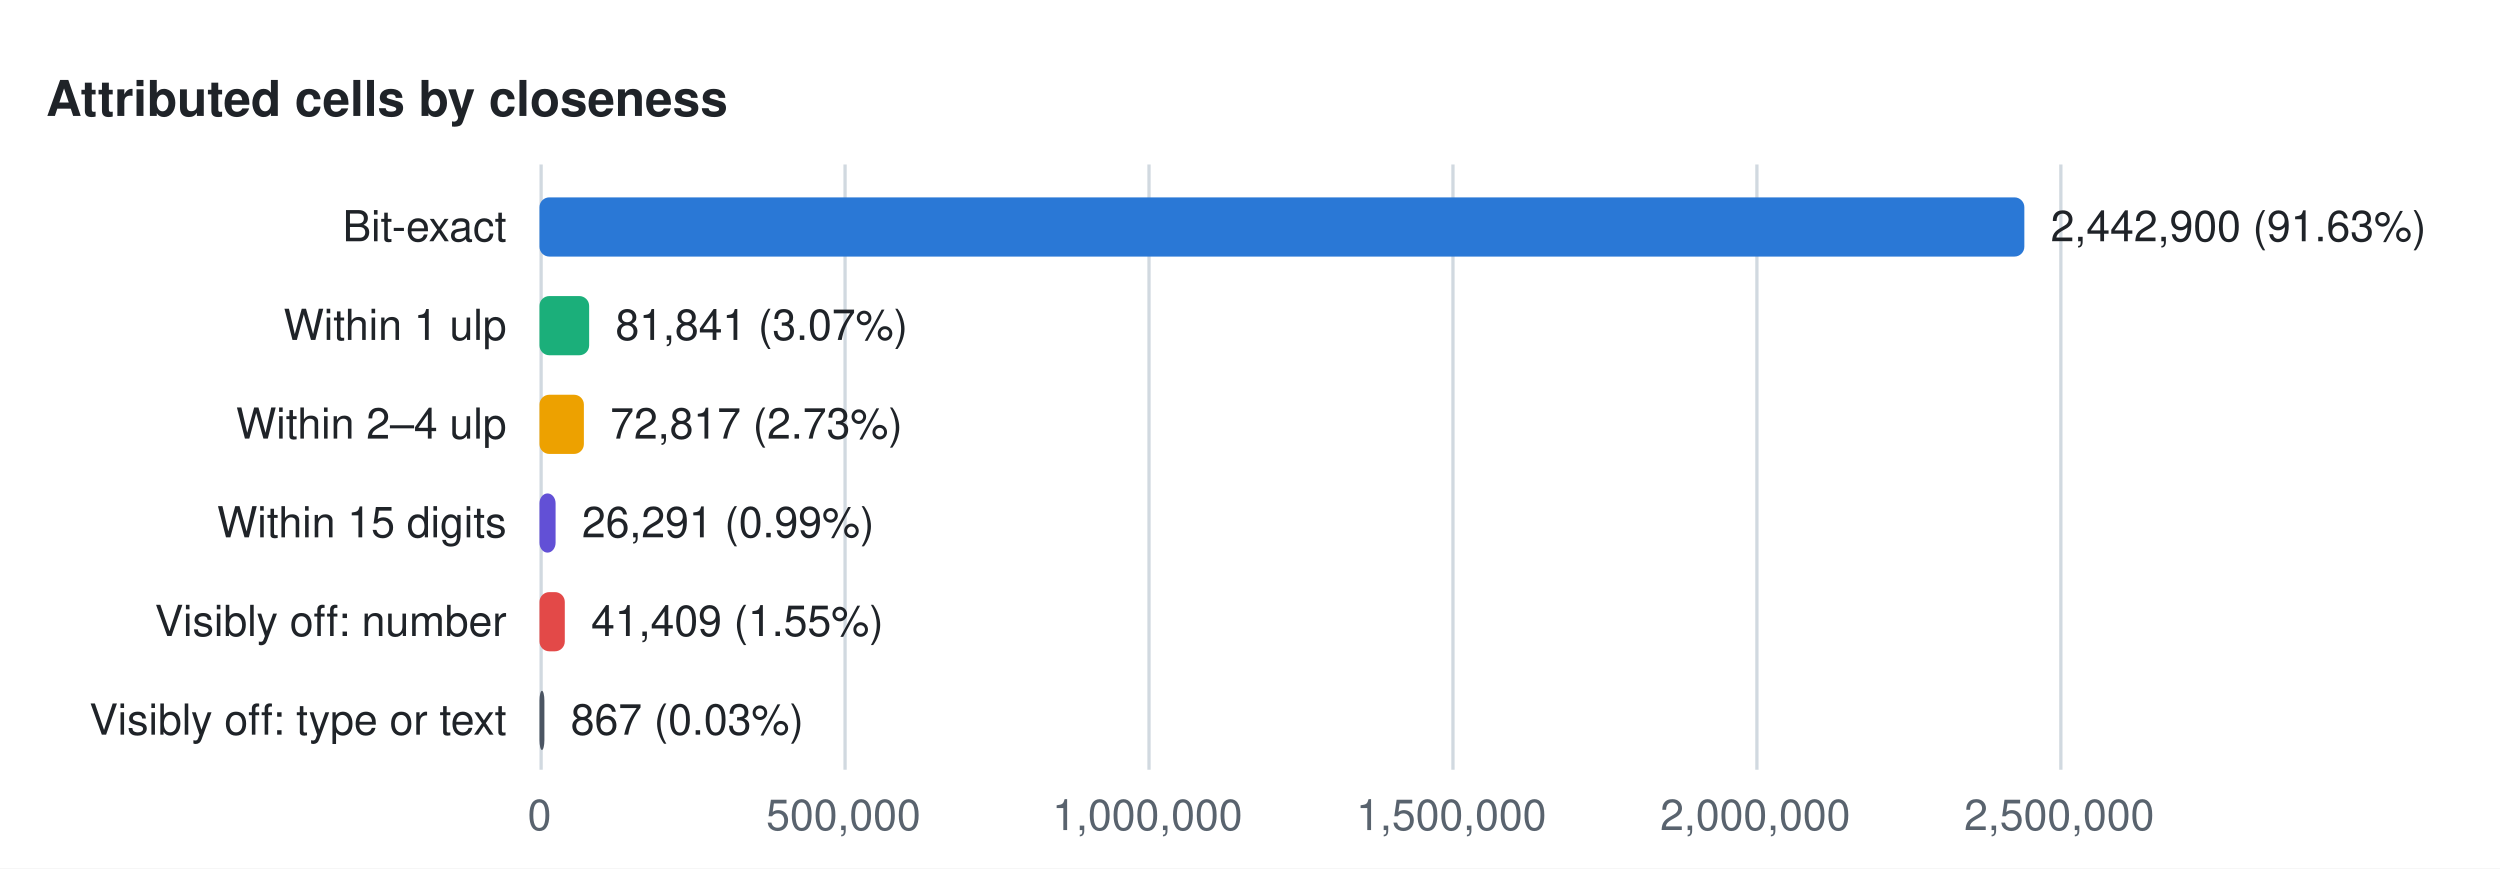
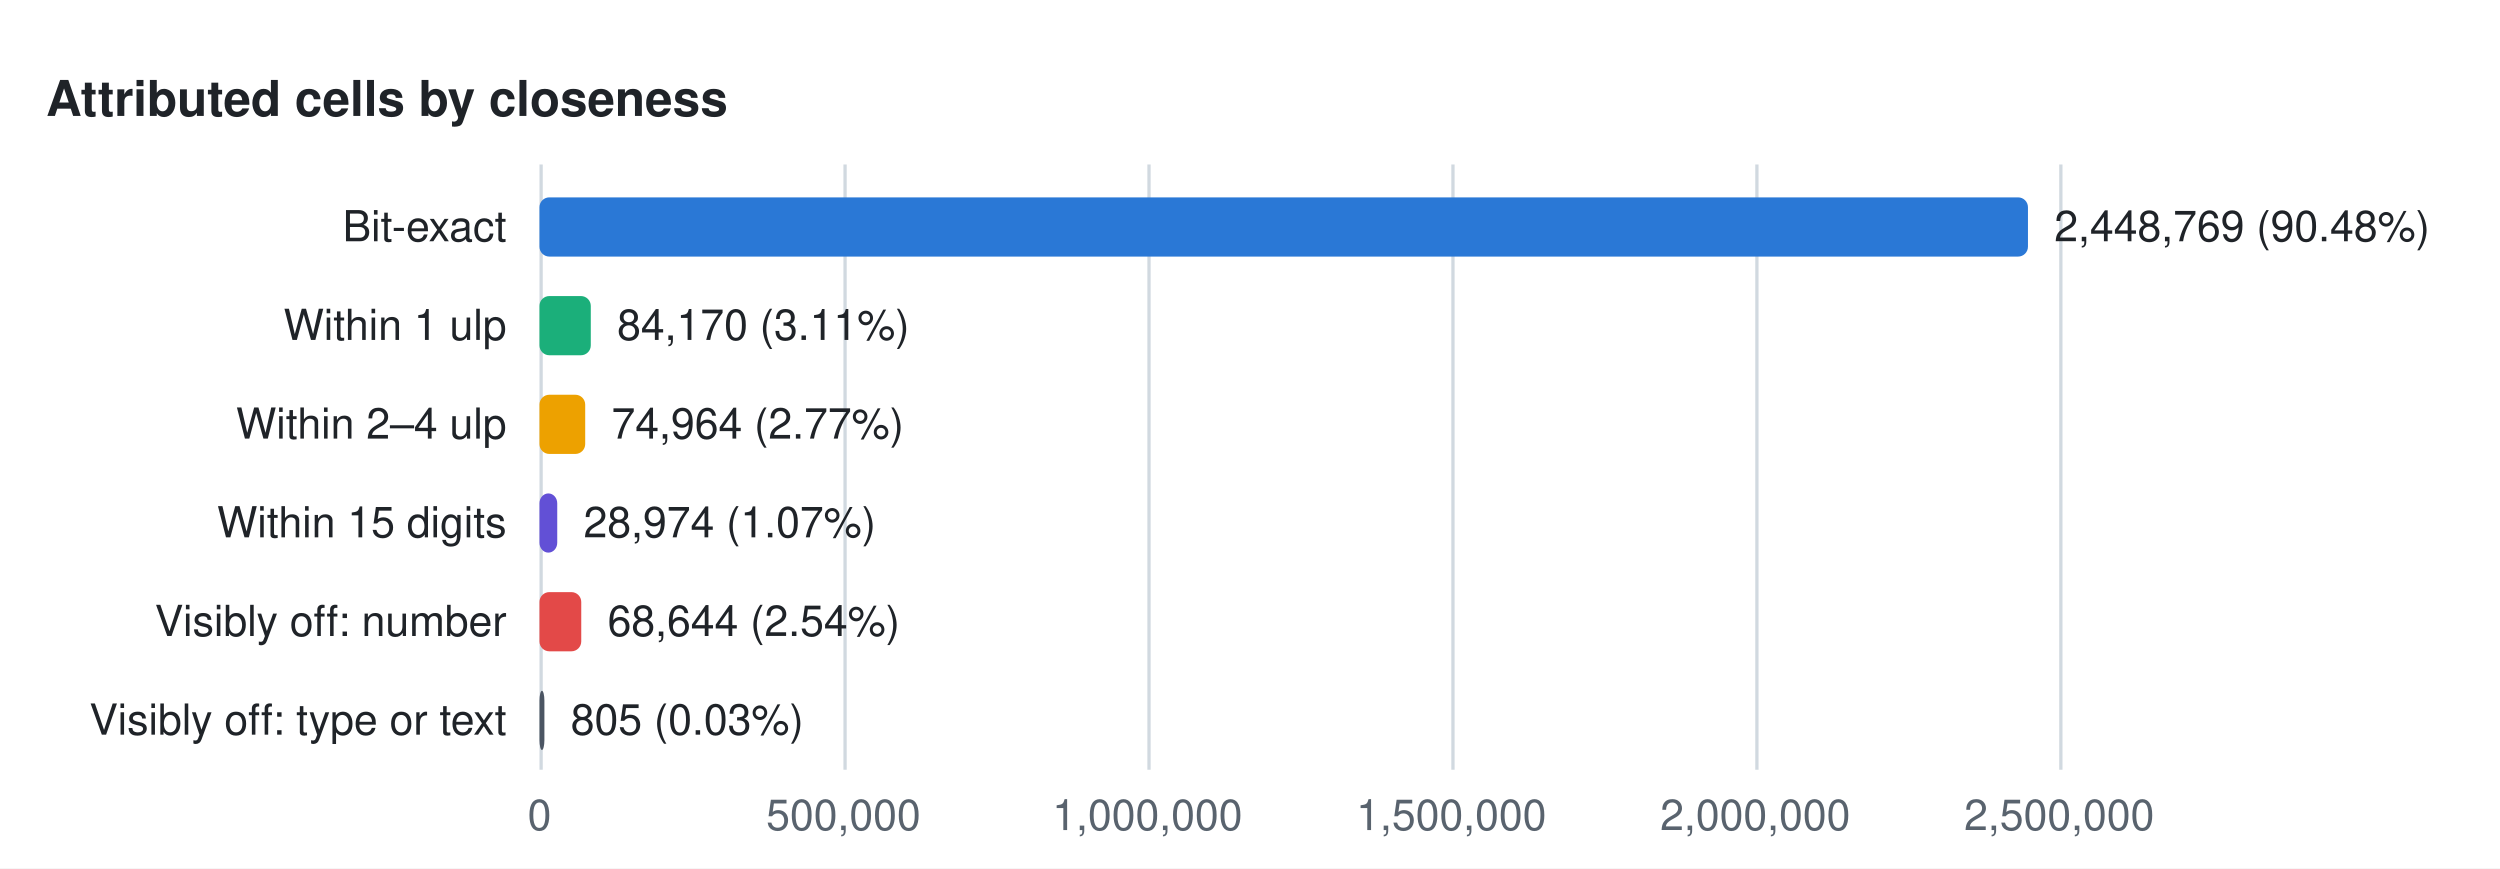
<svg xmlns="http://www.w3.org/2000/svg" width="760" height="264" viewBox="0 0 760 264" role="img" aria-labelledby="t d">
  <style>text{font-family:system-ui,-apple-system,'Segoe UI',Helvetica,Arial,sans-serif;font-size:13px}.title{font-size:15px;font-weight:600}.num{font-variant-numeric:tabular-nums}.bg{fill:#ffffff}.ink{fill:#1f2328}.muted{fill:#59636e}.grid{fill:#d1d9e0}.b-pass{fill:#2a78d6}.b-ulp1{fill:#1baf7a}.b-ulp4{fill:#eda100}.b-digits15{fill:#6250d6}.b-visible_numeric{fill:#e34948}.b-visible_other{fill:#4b5563}.in-pass{fill:#000000}.in-ulp1{fill:#000000}.in-ulp4{fill:#000000}.in-digits15{fill:#ffffff}.in-visible_numeric{fill:#000000}.in-visible_other{fill:#ffffff}@media (prefers-color-scheme: dark){.bg{fill:#0d1117}.ink{fill:#f0f6fc}.muted{fill:#9198a1}.grid{fill:#3d444d}.b-pass{fill:#3987e5}.b-ulp1{fill:#199e70}.b-ulp4{fill:#c98500}.b-digits15{fill:#9085e9}.b-visible_numeric{fill:#e66767}.b-visible_other{fill:#9ca3af}.in-pass{fill:#000000}.in-ulp1{fill:#000000}.in-ulp4{fill:#000000}.in-digits15{fill:#000000}.in-visible_numeric{fill:#000000}.in-visible_other{fill:#000000}}</style>
  <rect class="bg" fill="#ffffff" x="0" y="0" width="760" height="264" />
  <g transform="translate(14,14)">
    <text x="0.0" y="16.0" class="ink title" fill="#1f2328" text-anchor="start" dominant-baseline="middle">Attributed cells by closeness</text>
    <rect class="grid" fill="#d1d9e0" x="150.0" y="36" width="1" height="184" />
    <text x="150.0" y="234.0" class="muted num" fill="#59636e" text-anchor="middle" dominant-baseline="middle">0</text>
    <rect class="grid" fill="#d1d9e0" x="242.4" y="36" width="1" height="184" />
    <text x="242.4" y="234.0" class="muted num" fill="#59636e" text-anchor="middle" dominant-baseline="middle">500,000</text>
    <rect class="grid" fill="#d1d9e0" x="334.8" y="36" width="1" height="184" />
    <text x="334.8" y="234.0" class="muted num" fill="#59636e" text-anchor="middle" dominant-baseline="middle">1,000,000</text>
    <rect class="grid" fill="#d1d9e0" x="427.2" y="36" width="1" height="184" />
    <text x="427.2" y="234.0" class="muted num" fill="#59636e" text-anchor="middle" dominant-baseline="middle">1,500,000</text>
    <rect class="grid" fill="#d1d9e0" x="519.6" y="36" width="1" height="184" />
    <text x="519.6" y="234.0" class="muted num" fill="#59636e" text-anchor="middle" dominant-baseline="middle">2,000,000</text>
    <rect class="grid" fill="#d1d9e0" x="612.0" y="36" width="1" height="184" />
    <text x="612.0" y="234.0" class="muted num" fill="#59636e" text-anchor="middle" dominant-baseline="middle">2,500,000</text>
    <text x="140.0" y="55.0" class="ink" fill="#1f2328" text-anchor="end" dominant-baseline="middle">Bit-exact</text>
-     <rect class="b-pass" fill="#2a78d6" x="150.0" y="46.0" width="451.4" height="18" rx="3" />
-     <text x="609.4" y="55.0" class="ink num" fill="#1f2328" text-anchor="start" dominant-baseline="middle">2,442,900 (91.63%)</text>
+     <rect class="b-pass" fill="#2a78d6" x="150.0" y="46.0" width="452.5" height="18" rx="3" />
+     <text x="610.5" y="55.0" class="ink num" fill="#1f2328" text-anchor="start" dominant-baseline="middle">2,448,769 (90.48%)</text>
    <text x="140.0" y="85.0" class="ink" fill="#1f2328" text-anchor="end" dominant-baseline="middle">Within 1 ulp</text>
-     <rect class="b-ulp1" fill="#1baf7a" x="150.0" y="76.0" width="15.1" height="18" rx="3" />
-     <text x="173.1" y="85.0" class="ink num" fill="#1f2328" text-anchor="start" dominant-baseline="middle">81,841 (3.07%)</text>
+     <rect class="b-ulp1" fill="#1baf7a" x="150.0" y="76.0" width="15.6" height="18" rx="3" />
+     <text x="173.6" y="85.0" class="ink num" fill="#1f2328" text-anchor="start" dominant-baseline="middle">84,170 (3.11%)</text>
    <text x="140.0" y="115.0" class="ink" fill="#1f2328" text-anchor="end" dominant-baseline="middle">Within 2–4 ulp</text>
-     <rect class="b-ulp4" fill="#eda100" x="150.0" y="106.0" width="13.5" height="18" rx="3" />
-     <text x="171.5" y="115.0" class="ink num" fill="#1f2328" text-anchor="start" dominant-baseline="middle">72,817 (2.73%)</text>
+     <rect class="b-ulp4" fill="#eda100" x="150.0" y="106.0" width="13.9" height="18" rx="3" />
+     <text x="171.9" y="115.0" class="ink num" fill="#1f2328" text-anchor="start" dominant-baseline="middle">74,964 (2.77%)</text>
    <text x="140.0" y="145.0" class="ink" fill="#1f2328" text-anchor="end" dominant-baseline="middle">Within 15 digits</text>
-     <rect class="b-digits15" fill="#6250d6" x="150.0" y="136.0" width="4.9" height="18" rx="3" />
-     <text x="162.9" y="145.0" class="ink num" fill="#1f2328" text-anchor="start" dominant-baseline="middle">26,291 (0.99%)</text>
+     <rect class="b-digits15" fill="#6250d6" x="150.0" y="136.0" width="5.4" height="18" rx="3" />
+     <text x="163.4" y="145.0" class="ink num" fill="#1f2328" text-anchor="start" dominant-baseline="middle">28,974 (1.07%)</text>
    <text x="140.0" y="175.0" class="ink" fill="#1f2328" text-anchor="end" dominant-baseline="middle">Visibly off: number</text>
-     <rect class="b-visible_numeric" fill="#e34948" x="150.0" y="166.0" width="7.7" height="18" rx="3" />
-     <text x="165.7" y="175.0" class="ink num" fill="#1f2328" text-anchor="start" dominant-baseline="middle">41,409 (1.55%)</text>
+     <rect class="b-visible_numeric" fill="#e34948" x="150.0" y="166.0" width="12.7" height="18" rx="3" />
+     <text x="170.7" y="175.0" class="ink num" fill="#1f2328" text-anchor="start" dominant-baseline="middle">68,644 (2.54%)</text>
    <text x="140.0" y="205.0" class="ink" fill="#1f2328" text-anchor="end" dominant-baseline="middle">Visibly off: type or text</text>
    <rect class="b-visible_other" fill="#4b5563" x="150.0" y="196.0" width="1.5" height="18" rx="3" />
-     <text x="159.5" y="205.0" class="ink num" fill="#1f2328" text-anchor="start" dominant-baseline="middle">867 (0.03%)</text>
+     <text x="159.5" y="205.0" class="ink num" fill="#1f2328" text-anchor="start" dominant-baseline="middle">805 (0.03%)</text>
  </g>
</svg>
